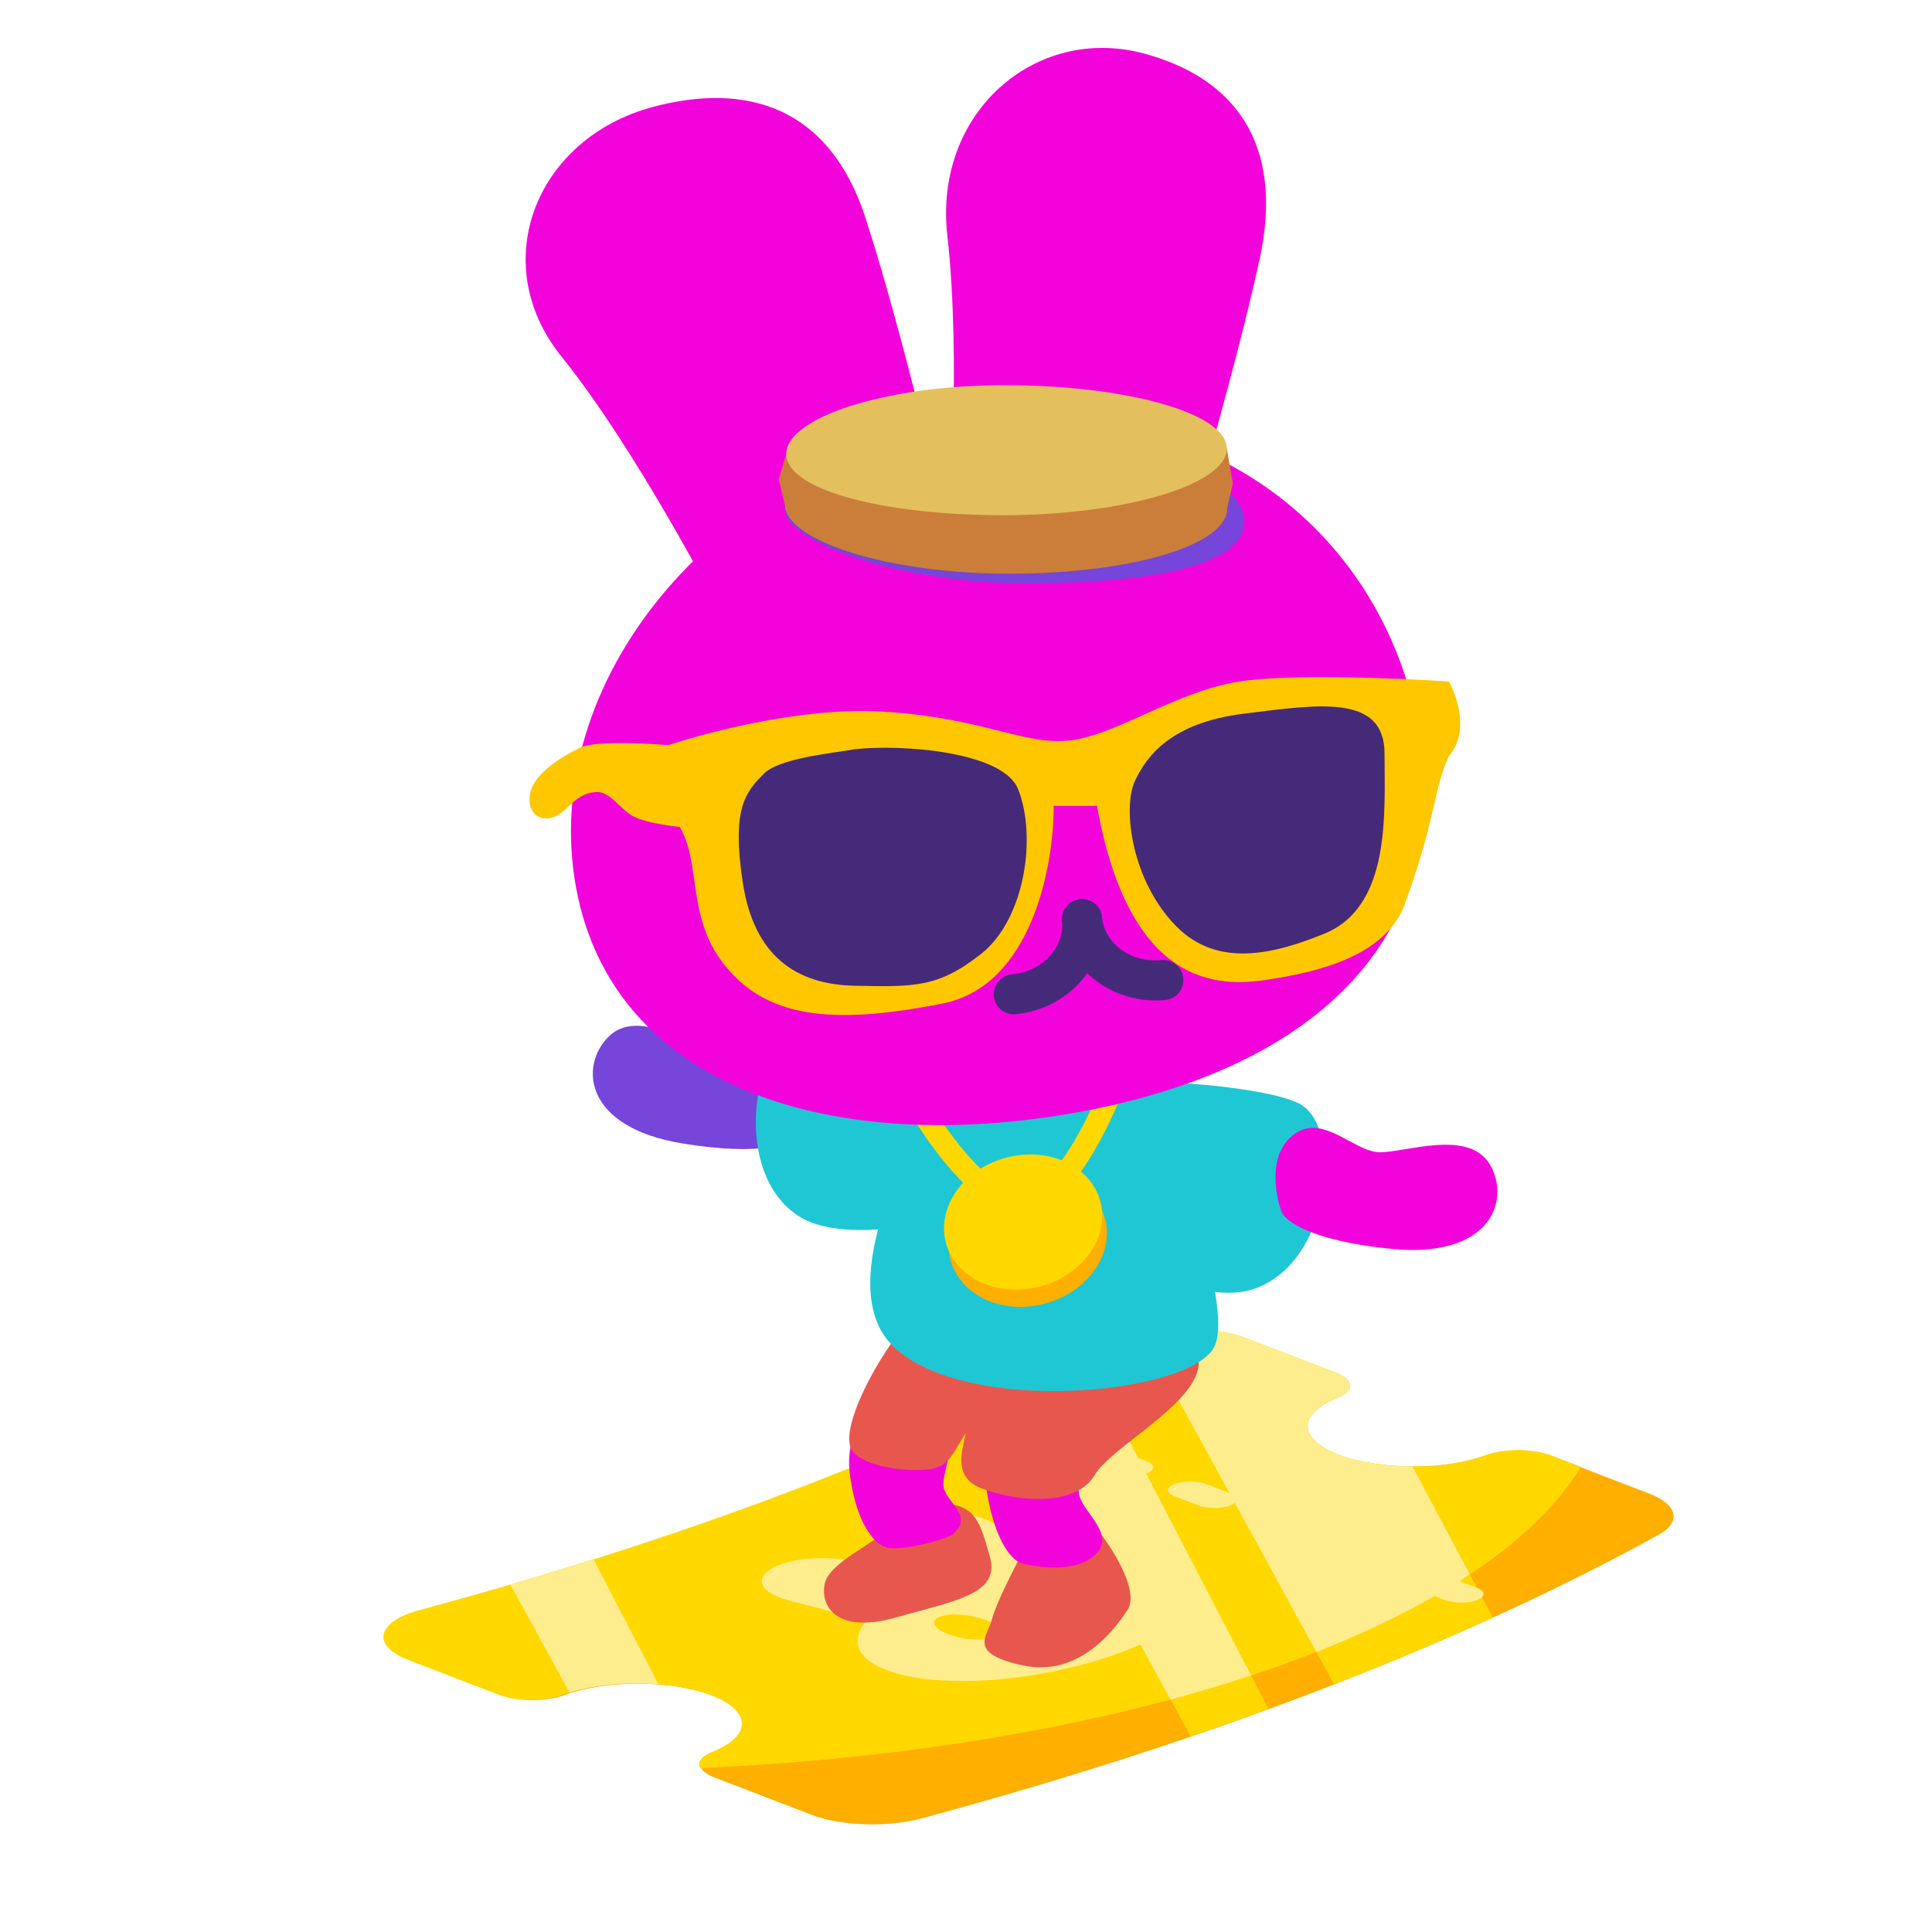
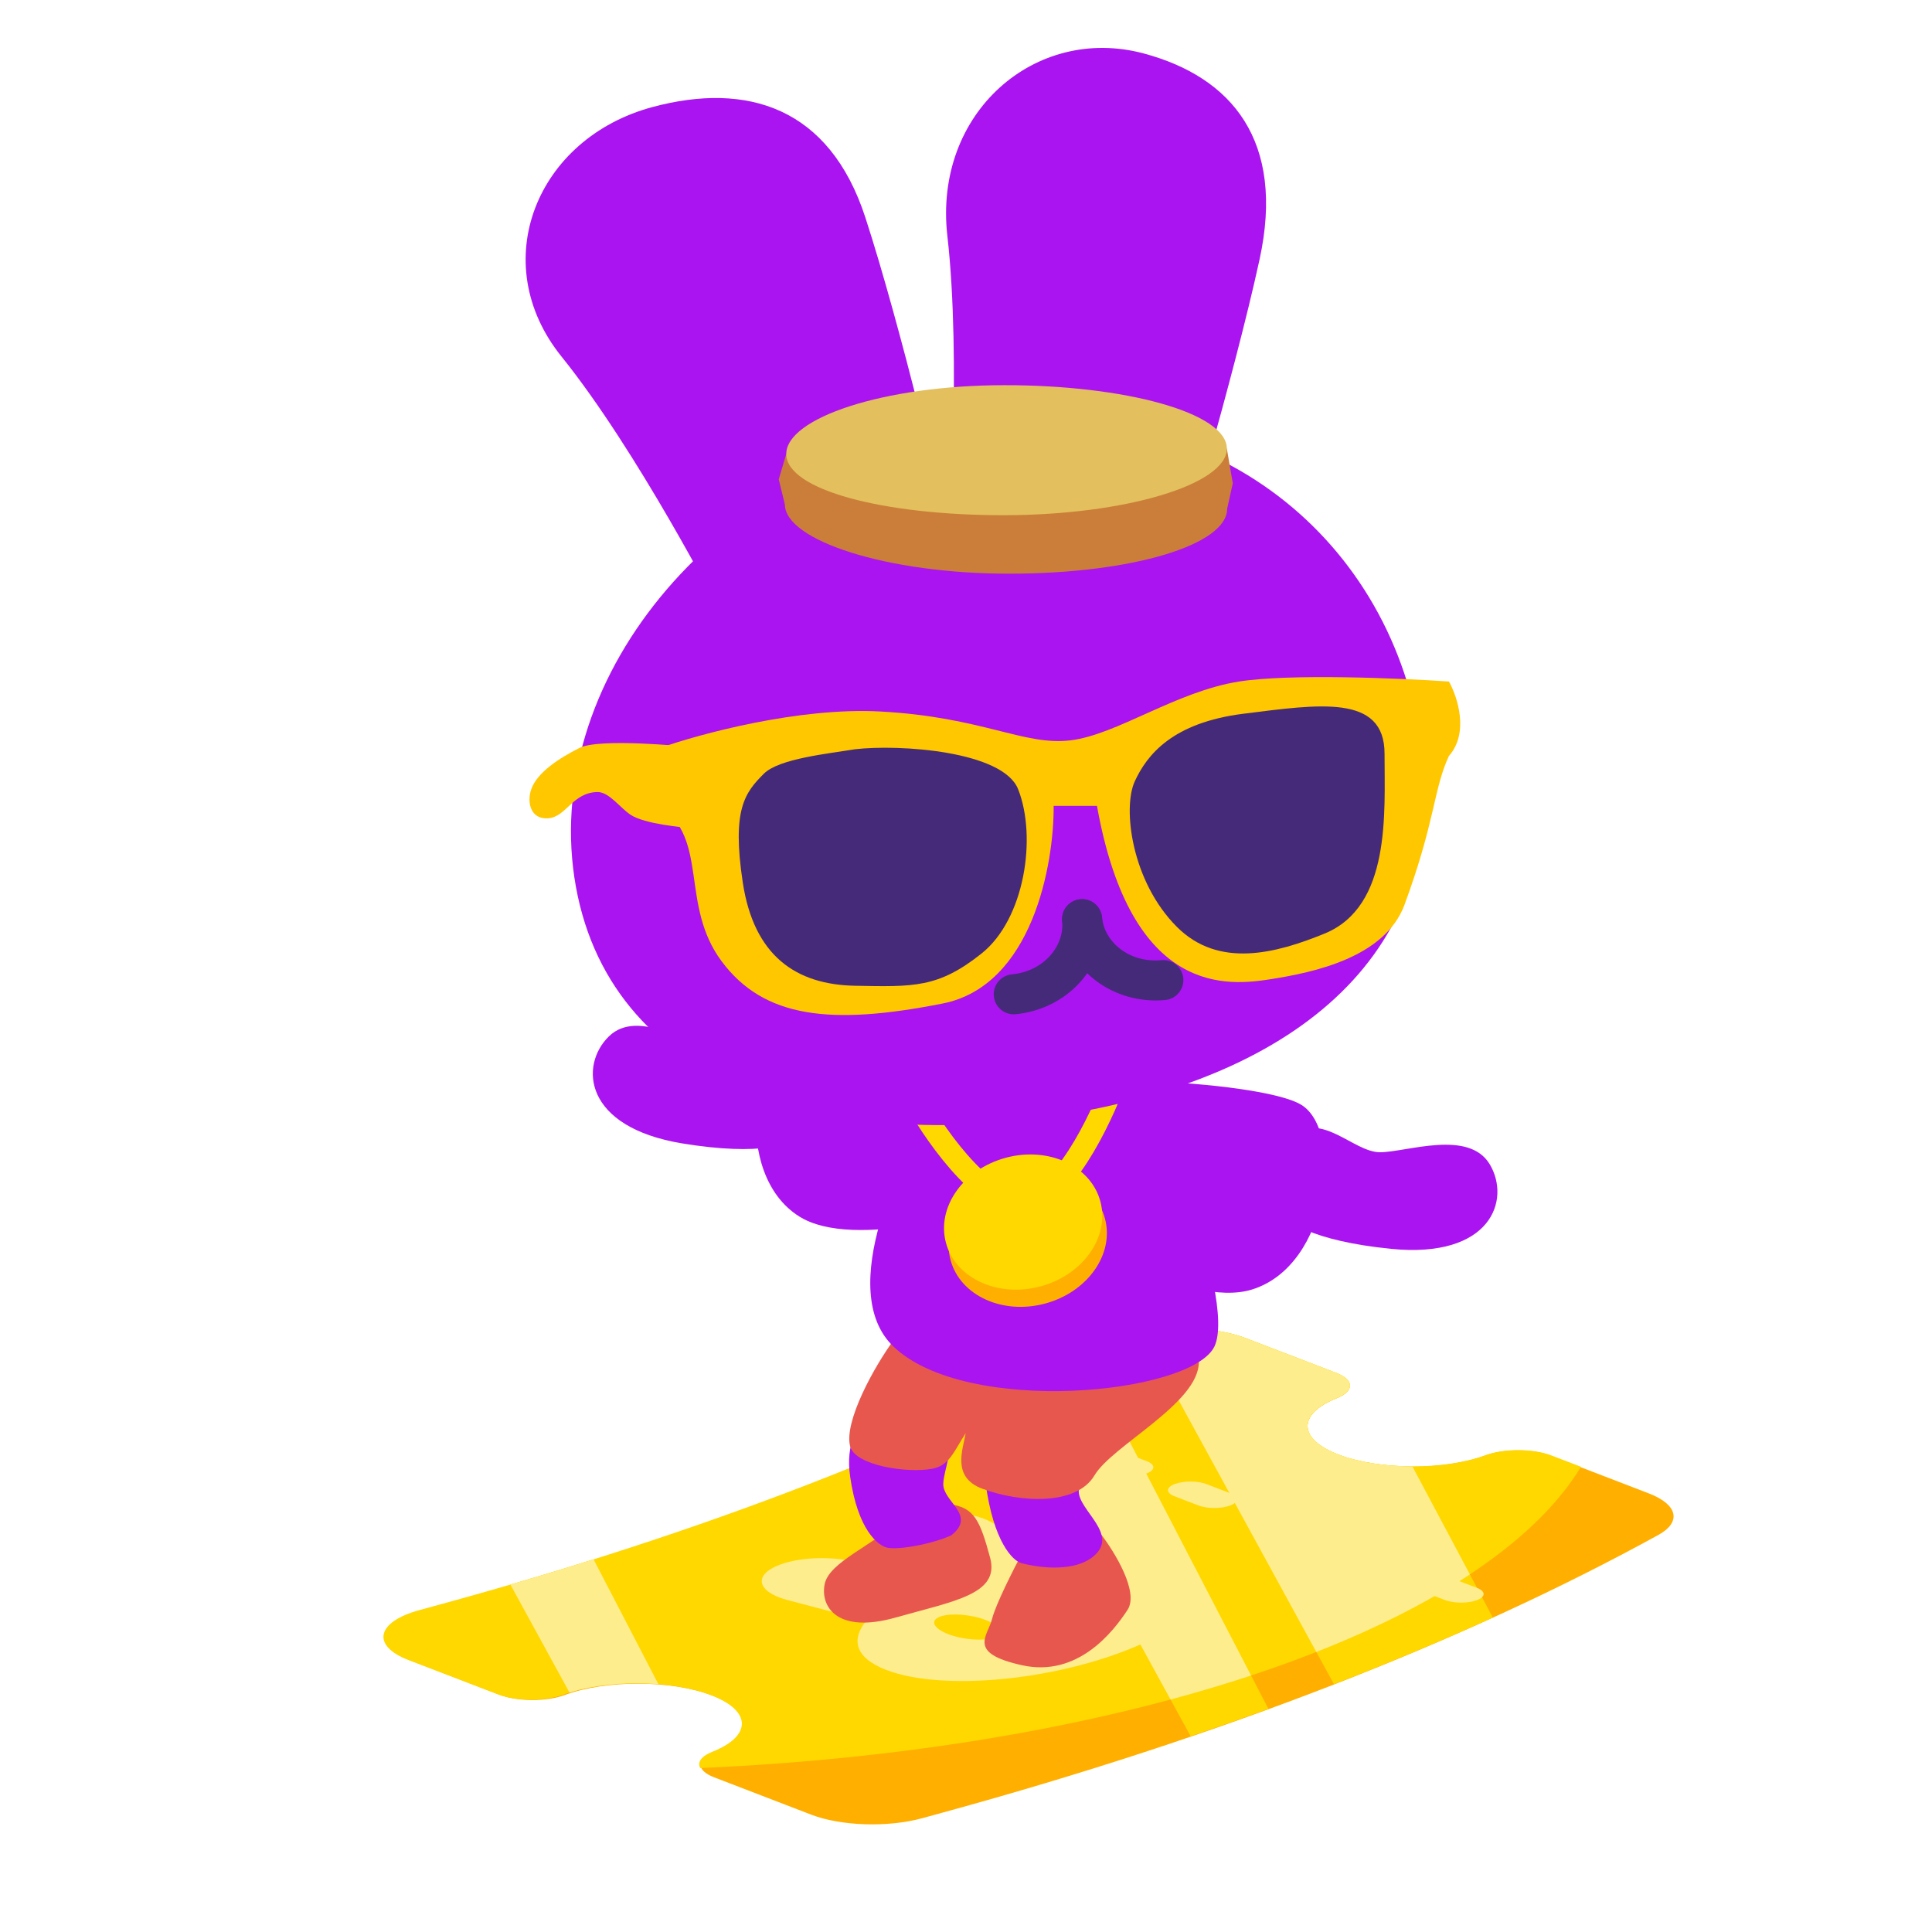
<svg xmlns="http://www.w3.org/2000/svg" width="191" height="191" fill="none" viewBox="0 0 191 191">
  <path fill="#FFAF00" d="M70.593 175.705C68.82 175.023 68.794 173.92 70.536 173.226C74.465 171.661 74.421 169.166 70.406 167.621C66.39 166.076 59.906 166.06 55.838 167.571C54.034 168.241 51.167 168.232 49.395 167.549L40.564 164.152C36.875 162.733 37.384 160.379 41.631 159.214L43.765 158.628C69.69 151.515 92.269 142.752 110.528 132.715C113.467 131.1 119.485 130.897 123.109 132.291L132.097 135.749C133.867 136.43 133.895 137.531 132.159 138.225C128.246 139.79 128.294 142.281 132.305 143.824C136.315 145.367 142.789 145.385 146.857 143.88C148.662 143.212 151.524 143.222 153.294 143.904L163.011 147.642C165.87 148.742 166.264 150.472 163.945 151.747C144.626 162.366 120.737 171.638 93.307 179.164L91.175 179.749C87.782 180.68 83.139 180.531 80.193 179.398L70.593 175.705Z" />
  <path fill="#FFD800" fill-rule="evenodd" d="M69.236 174.794C68.913 174.234 69.306 173.625 70.42 173.183C74.356 171.619 74.313 169.126 70.289 167.582C66.265 166.038 59.767 166.021 55.691 167.532C53.883 168.201 51.01 168.192 49.234 167.51L40.385 164.115C36.688 162.697 37.198 160.344 41.454 159.179L43.593 158.594C69.572 151.485 92.198 142.727 110.496 132.696C113.441 131.082 119.471 130.879 123.103 132.273L132.109 135.728C133.883 136.409 133.911 137.509 132.172 138.203C128.25 139.767 128.299 142.256 132.318 143.798C136.336 145.34 142.823 145.359 146.901 143.854C148.709 143.187 151.577 143.198 153.351 143.878L156.299 145.009C146.719 160.812 112.027 172.916 69.236 174.794Z" clip-rule="evenodd" />
  <path fill="#FFD800" fill-rule="evenodd" d="M139.632 144.969L147.581 159.912C142.57 162.187 137.331 164.385 131.875 166.501L112.908 131.819C116.05 131.072 120.294 131.195 123.103 132.273L132.109 135.728C133.884 136.409 133.911 137.509 132.172 138.203C128.25 139.767 128.299 142.256 132.318 143.798C134.339 144.574 136.984 144.964 139.632 144.969ZM99.474 138.335C102.205 137.03 104.858 135.699 107.43 134.344L125.397 168.938C122.875 169.858 120.311 170.761 117.706 171.646L99.474 138.335ZM50.459 156.654C53.242 155.843 55.983 155.012 58.682 154.162L65.089 166.498C62.063 166.253 58.808 166.528 56.298 167.323L50.459 156.654Z" clip-rule="evenodd" />
  <path fill="#FEED8D" fill-rule="evenodd" d="M145.313 155.647L139.632 144.969C137.595 144.965 135.561 144.733 133.81 144.274C133.285 144.136 132.784 143.978 132.318 143.798C128.299 142.256 128.25 139.767 132.172 138.203C133.911 137.509 133.884 136.409 132.109 135.728L123.103 132.273H123.103C121.476 131.648 119.367 131.344 117.27 131.344C115.747 131.344 114.23 131.505 112.908 131.819L130.133 163.316C135.977 161.018 141.086 158.443 145.313 155.647ZM123.685 165.641L107.43 134.344C104.858 135.699 102.205 137.03 99.474 138.335L115.721 168.019C118.479 167.277 121.137 166.483 123.685 165.641ZM65.089 166.498L58.682 154.162C55.983 155.012 53.242 155.843 50.459 156.654L56.298 167.323C56.612 167.224 56.938 167.133 57.273 167.049C59.618 166.467 62.441 166.283 65.089 166.498Z" clip-rule="evenodd" />
  <path fill="#FEED8D" fill-rule="evenodd" d="M103.142 140.53L105.109 141.284C105.978 141.618 105.978 142.158 105.109 142.492C104.24 142.825 102.831 142.825 101.962 142.492L99.995 141.737C99.126 141.404 99.126 140.863 99.995 140.53C100.864 140.196 102.273 140.196 103.142 140.53Z" clip-rule="evenodd" />
  <path fill="#FEED8D" fill-rule="evenodd" d="M111.403 143.699L113.37 144.454C114.239 144.787 114.239 145.328 113.37 145.661C112.501 145.995 111.092 145.995 110.223 145.661L108.256 144.907C107.387 144.573 107.387 144.033 108.256 143.699C109.125 143.366 110.534 143.366 111.403 143.699Z" clip-rule="evenodd" />
  <path fill="#FEED8D" fill-rule="evenodd" d="M121.63 148.831C120.761 149.164 119.352 149.164 118.483 148.831L116.123 147.925C115.254 147.592 115.254 147.051 116.123 146.718C116.992 146.384 118.401 146.384 119.27 146.718L121.63 147.623C122.499 147.957 122.499 148.497 121.63 148.831Z" clip-rule="evenodd" />
  <path fill="#FEED8D" fill-rule="evenodd" d="M129.891 152C129.022 152.334 127.613 152.334 126.744 152L124.384 151.095C123.515 150.761 123.515 150.221 124.384 149.887C125.253 149.554 126.662 149.554 127.531 149.887L129.891 150.793C130.76 151.126 130.76 151.667 129.891 152Z" clip-rule="evenodd" />
  <path fill="#FEED8D" fill-rule="evenodd" d="M135.792 153.057L137.759 153.812C138.628 154.145 138.628 154.686 137.759 155.019C136.89 155.352 135.481 155.352 134.612 155.019L132.645 154.264C131.776 153.931 131.776 153.39 132.645 153.057C133.514 152.724 134.923 152.724 135.792 153.057Z" clip-rule="evenodd" />
  <path fill="#FEED8D" fill-rule="evenodd" d="M144.052 156.226L146.019 156.981C146.888 157.315 146.888 157.855 146.019 158.189C145.15 158.522 143.741 158.522 142.872 158.189L140.905 157.434C140.036 157.101 140.036 156.56 140.905 156.226C141.774 155.893 143.183 155.893 144.052 156.226Z" clip-rule="evenodd" />
  <path fill="#FEED8D" fill-rule="evenodd" d="M88.906 153.377C86.588 152.487 86.588 151.045 88.906 150.156C91.532 149.148 95.899 149.303 97.999 150.479L103.287 153.439C107.902 152.871 112.8 152.947 116.045 154.192C118.963 155.311 119.405 156.961 118.416 158.533C117.416 160.123 114.887 161.797 111.168 163.224C107.45 164.651 103.085 165.622 98.941 166.005C94.844 166.385 90.545 166.215 87.627 165.095C84.401 163.857 84.188 161.992 85.639 160.232L77.89 158.194C74.826 157.389 74.422 155.713 77.049 154.705C79.367 153.816 83.125 153.816 85.443 154.705L90.812 156.765C91.344 156.526 91.908 156.292 92.504 156.063C93.08 155.842 93.669 155.633 94.27 155.435L88.906 153.377Z" clip-rule="evenodd" />
  <path fill="#FFD800" d="M97.425 160.149C98.9 160.715 99.273 161.489 98.26 161.877C97.246 162.266 95.229 162.123 93.755 161.557C92.281 160.992 91.907 160.218 92.921 159.829C93.934 159.44 95.951 159.583 97.425 160.149Z" />
  <path fill="#FFD800" d="M107.102 156.436C108.576 157.002 108.95 157.776 107.936 158.165C106.923 158.553 104.906 158.41 103.432 157.844C101.957 157.279 101.584 156.505 102.597 156.116C103.611 155.727 105.628 155.87 107.102 156.436Z" />
  <path fill="#E8574E" d="M111.477 159.142C112.619 157.386 110.197 153.434 108.843 151.678L101.05 153.544C100.208 155.117 98.437 158.615 98.086 160.02C97.647 161.776 95.561 163.423 101.05 164.63C106.538 165.838 110.05 161.337 111.477 159.142Z" />
  <path fill="#E8574E" d="M81.526 156.617C81.965 154.422 86.136 152.885 89.868 149.702C90.417 149.263 91.998 148.451 93.93 148.714C96.345 149.043 96.894 150.361 97.881 153.983C98.869 157.605 94.369 158.264 88.551 159.91C82.734 161.557 81.087 158.813 81.526 156.617Z" />
-   <path fill="#f303dc" d="M93.254 146.73C93.254 148.496 96.579 149.801 94.04 151.788C92.09 152.666 88.771 153.266 87.673 152.995C86.812 152.782 84.81 151.292 84.048 145.994C83.096 139.372 88.704 138.048 92.09 139.446C95.476 140.844 93.254 144.964 93.254 146.73Z" />
-   <path fill="#f303dc" d="M106.645 147.427C106.645 149.351 110.666 151.676 108.127 153.84C106.265 155.427 102.839 155.026 100.976 154.536C100.115 154.304 98.202 152.397 97.44 146.626C96.487 139.411 102.096 137.968 105.482 139.491C108.868 141.014 106.645 145.503 106.645 147.427Z" />
+   <path fill="#AA14F0" d="M93.254 146.73C93.254 148.496 96.579 149.801 94.04 151.788C92.09 152.666 88.771 153.266 87.673 152.995C86.812 152.782 84.81 151.292 84.048 145.994C83.096 139.372 88.704 138.048 92.09 139.446C95.476 140.844 93.254 144.964 93.254 146.73Z" />
+   <path fill="#AA14F0" d="M106.645 147.427C106.645 149.351 110.666 151.676 108.127 153.84C106.265 155.427 102.839 155.026 100.976 154.536C100.115 154.304 98.202 152.397 97.44 146.626C96.487 139.411 102.096 137.968 105.482 139.491C108.868 141.014 106.645 145.503 106.645 147.427Z" />
  <path fill="#E8574E" d="M84.051 143.006C83.392 140.591 86.429 135.066 88.441 132.359C98.284 131.81 118.518 128.188 118.518 134.664C118.518 138.739 109.956 142.896 108.2 145.86C106.443 148.824 100.955 148.604 97.113 147.177C94.04 146.036 95.21 143.262 95.466 141.689C94.275 143.543 93.846 144.887 92.174 145.201C89.687 145.669 84.564 144.888 84.051 143.006Z" />
-   <path fill="#1FC7D4" d="M88.332 133.127C82.536 127.595 89.063 114.064 93.052 107.99C96.967 107.149 105.675 105.466 109.187 105.466C113.578 105.466 122.36 128.407 120.054 133.127C117.749 137.847 95.576 140.042 88.332 133.127Z" />
-   <path fill="#1FC7D4" d="M123.747 127.491C117.509 129.397 105.447 122.136 100.195 118.267C99.987 115.794 99.705 110.343 100.247 108.32C100.924 105.792 124.439 106.672 128.643 109.221C132.846 111.77 131.545 125.109 123.747 127.491Z" />
-   <path fill="#f303dc" d="M136.421 113.912C133.787 113.912 130.603 109.741 127.64 112.376C125.467 114.307 126.017 117.861 126.687 119.793C127.004 120.687 129.615 122.672 137.519 123.462C147.398 124.45 149.374 118.632 147.288 115.12C145.202 111.607 139.055 113.912 136.421 113.912Z" />
-   <path fill="#7645D9" d="M71.006 104.103C73.551 104.785 77.705 101.58 79.886 104.892C81.485 107.32 80.034 110.611 78.886 112.304C78.348 113.085 75.313 114.326 67.474 113.044C57.676 111.441 57.273 105.31 60.197 102.457C63.121 99.604 68.462 103.422 71.006 104.103Z" />
-   <path fill="#1FC7D4" d="M79 120.253C84.379 123.656 97.534 119.823 103.44 117.482C104.258 115.183 105.894 110.07 105.894 108.007C105.894 105.429 83.589 100.273 79 101.627C74.411 102.98 72.276 115.999 79 120.253Z" />
+   <path fill="#AA14F0" d="M88.332 133.127C82.536 127.595 89.063 114.064 93.052 107.99C96.967 107.149 105.675 105.466 109.187 105.466C113.578 105.466 122.36 128.407 120.054 133.127C117.749 137.847 95.576 140.042 88.332 133.127Z" />
+   <path fill="#AA14F0" d="M123.747 127.491C117.509 129.397 105.447 122.136 100.195 118.267C99.987 115.794 99.705 110.343 100.247 108.32C100.924 105.792 124.439 106.672 128.643 109.221C132.846 111.77 131.545 125.109 123.747 127.491Z" />
+   <path fill="#AA14F0" d="M136.421 113.912C133.787 113.912 130.603 109.741 127.64 112.376C125.467 114.307 126.017 117.861 126.687 119.793C127.004 120.687 129.615 122.672 137.519 123.462C147.398 124.45 149.374 118.632 147.288 115.12C145.202 111.607 139.055 113.912 136.421 113.912Z" />
+   <path fill="#AA14F0" d="M71.006 104.103C73.551 104.785 77.705 101.58 79.886 104.892C81.485 107.32 80.034 110.611 78.886 112.304C78.348 113.085 75.313 114.326 67.474 113.044C57.676 111.441 57.273 105.31 60.197 102.457C63.121 99.604 68.462 103.422 71.006 104.103Z" />
+   <path fill="#AA14F0" d="M79 120.253C84.379 123.656 97.534 119.823 103.44 117.482C104.258 115.183 105.894 110.07 105.894 108.007C105.894 105.429 83.589 100.273 79 101.627C74.411 102.98 72.276 115.999 79 120.253Z" />
  <path stroke="#FFD800" stroke-width="2.195" d="M90.62 108.931C92.742 112.7 97.952 119.952 101.816 118.81C105.68 117.669 109.28 109.7 110.597 105.858" />
  <ellipse cx="101.604" cy="122.513" fill="#FFAF00" rx="7.903" ry="6.586" transform="rotate(-15 101.604 122.513)" />
  <ellipse cx="101.15" cy="120.816" fill="#FFD800" rx="7.903" ry="6.586" transform="rotate(-15 101.15 120.816)" />
-   <path fill="#f303dc" d="M55.511 35.25C48.011 25.932 53.063 13.647 64.515 10.579C73.846 8.079 81.992 10.582 85.546 21.489C89.1 32.396 93.403 50.813 93.403 50.813C95.008 56.804 90.995 63.085 84.438 64.842C79.279 66.224 73.895 64.404 71.116 60.337C71.116 60.337 63.012 44.568 55.511 35.25Z" />
-   <path fill="#f303dc" d="M93.659 23.337C92.259 11.128 102.382 2.421 113.073 5.285C121.784 7.619 127.071 13.931 124.524 25.639C121.977 37.346 116.315 56.273 116.315 56.273C114.638 62.532 108.317 66.276 102.196 64.636C97.379 63.346 93.966 59.022 93.751 53.939C93.751 53.939 95.059 35.546 93.659 23.337Z" />
-   <path fill="#f303dc" d="M140.235 72.049C143.887 92.143 130.533 105.597 106.611 109.946C82.689 114.294 60.591 107.777 56.938 87.683C53.285 67.589 70.374 46.546 94.296 42.197C118.217 37.849 136.582 51.956 140.235 72.049Z" />
+   <path fill="#AA14F0" d="M55.511 35.25C48.011 25.932 53.063 13.647 64.515 10.579C73.846 8.079 81.992 10.582 85.546 21.489C89.1 32.396 93.403 50.813 93.403 50.813C95.008 56.804 90.995 63.085 84.438 64.842C79.279 66.224 73.895 64.404 71.116 60.337C71.116 60.337 63.012 44.568 55.511 35.25Z" />
+   <path fill="#AA14F0" d="M93.659 23.337C92.259 11.128 102.382 2.421 113.073 5.285C121.784 7.619 127.071 13.931 124.524 25.639C121.977 37.346 116.315 56.273 116.315 56.273C114.638 62.532 108.317 66.276 102.196 64.636C97.379 63.346 93.966 59.022 93.751 53.939C93.751 53.939 95.059 35.546 93.659 23.337Z" />
+   <path fill="#AA14F0" d="M140.235 72.049C143.887 92.143 130.533 105.597 106.611 109.946C82.689 114.294 60.591 107.777 56.938 87.683C53.285 67.589 70.374 46.546 94.296 42.197C118.217 37.849 136.582 51.956 140.235 72.049Z" />
  <path fill="#452A7A" fill-rule="evenodd" d="M106.79 88.902C107.878 88.799 108.844 89.597 108.947 90.685C109.419 95.658 105.399 99.792 100.407 100.266C99.32 100.369 98.354 99.571 98.251 98.483C98.147 97.395 98.946 96.43 100.034 96.326C103.211 96.025 105.24 93.511 105.007 91.059C104.904 89.971 105.702 89.005 106.79 88.902Z" clip-rule="evenodd" />
  <path fill="#452A7A" fill-rule="evenodd" d="M106.79 88.902C107.878 88.798 108.844 89.597 108.947 90.684C109.18 93.137 111.646 95.224 114.823 94.922C115.911 94.819 116.877 95.617 116.98 96.705C117.083 97.793 116.285 98.759 115.197 98.862C110.206 99.336 105.479 96.032 105.007 91.058C104.904 89.971 105.702 89.005 106.79 88.902Z" clip-rule="evenodd" />
  <path fill="#452A7A" d="M93.969 83.327C96.069 88.573 94.525 91.499 91.639 92.654C88.753 93.809 85.617 92.756 83.517 87.51C81.418 82.264 82.961 79.338 85.847 78.183C88.734 77.028 91.87 78.081 93.969 83.327Z" />
  <path fill="#452A7A" d="M124.368 78.058C125.595 83.573 123.6 86.213 120.566 86.888C117.531 87.563 114.606 86.019 113.378 80.503C112.151 74.987 114.146 72.348 117.18 71.672C120.215 70.997 123.14 72.542 124.368 78.058Z" />
-   <path fill="#7645D9" d="M122.724 50.253C124.827 55.946 113.882 57.655 101.392 57.67C88.903 57.685 77.584 53.526 77.58 50.364C77.577 47.203 87.883 45.026 100.373 45.011C112.863 44.996 121.556 47.091 122.724 50.253Z" />
+   <path fill="#AA14F0" d="M122.724 50.253C124.827 55.946 113.882 57.655 101.392 57.67C88.903 57.685 77.584 53.526 77.58 50.364C77.577 47.203 87.883 45.026 100.373 45.011C112.863 44.996 121.556 47.091 122.724 50.253Z" />
  <path fill="#CB7E39" d="M121.317 50.298C121.321 53.848 112.019 56.702 99.838 56.717C87.657 56.731 77.599 53.419 77.595 49.869C77.591 46.319 87.642 43.875 99.823 43.861C112.004 43.846 121.313 46.748 121.317 50.298Z" />
  <path fill="#CB7E39" d="M121.287 44.352L77.731 44.885L76.987 47.386L77.594 49.869L121.316 50.298L121.876 47.779L121.287 44.352Z" />
  <path fill="#E3C05D" d="M121.288 44.351C121.292 47.901 111.225 50.92 99.281 50.934C87.336 50.949 77.735 48.435 77.731 44.885C77.727 41.335 87.321 38.093 99.265 38.079C111.21 38.065 121.283 40.801 121.288 44.351Z" />
  <path fill="#FFC700" d="M87.043 70.34C78.964 69.901 69.114 72.572 65.199 73.963C64.321 75.719 64.833 78.5 65.199 79.67C70.139 82.963 67.175 89.44 71.346 95.038C75.517 100.636 82.103 101.404 93.19 99.209C102.059 97.453 104.203 85.451 104.167 79.67H108.448C111.85 98.66 121.51 97.453 125.681 96.794C129.852 96.136 136.929 94.661 138.853 89.44C141.927 81.097 141.707 78.024 143.244 74.731C145.264 72.448 144.085 68.877 143.244 67.376C138.414 67.047 127.503 66.586 122.498 67.376C116.241 68.364 110.423 72.645 105.813 73.194C101.203 73.743 97.142 70.889 87.043 70.34Z" />
  <path fill="#FFC700" d="M57.276 73.945C59.257 72.942 67.789 73.808 67.789 73.808L67.77 81.807C67.77 81.807 63.732 81.498 62.314 80.533C61.244 79.805 60.188 78.266 59.033 78.301C56.579 78.376 55.995 80.747 54.214 80.895C52.432 81.042 52.073 79.285 52.522 78.02C53.113 76.352 55.295 74.948 57.276 73.945Z" />
  <path fill="#452A7A" d="M136.878 74.511C136.878 68.584 130.356 69.632 122.937 70.56C115.912 71.438 113.387 74.621 112.18 77.255C110.972 79.89 111.85 87.135 116.351 91.635C120.476 95.76 126.12 94.269 130.95 92.294C137.53 89.602 136.878 80.369 136.878 74.511Z" />
  <path fill="#452A7A" d="M100.654 78.024C99.161 74.248 88.946 73.56 84.519 74.072C81.884 74.511 77.01 74.994 75.517 76.487C73.651 78.353 72.334 80 73.432 87.244C74.533 94.509 78.701 97.343 84.519 97.453C90.336 97.562 92.751 97.675 97.032 94.269C101.313 90.864 102.52 82.744 100.654 78.024Z" />
</svg>
